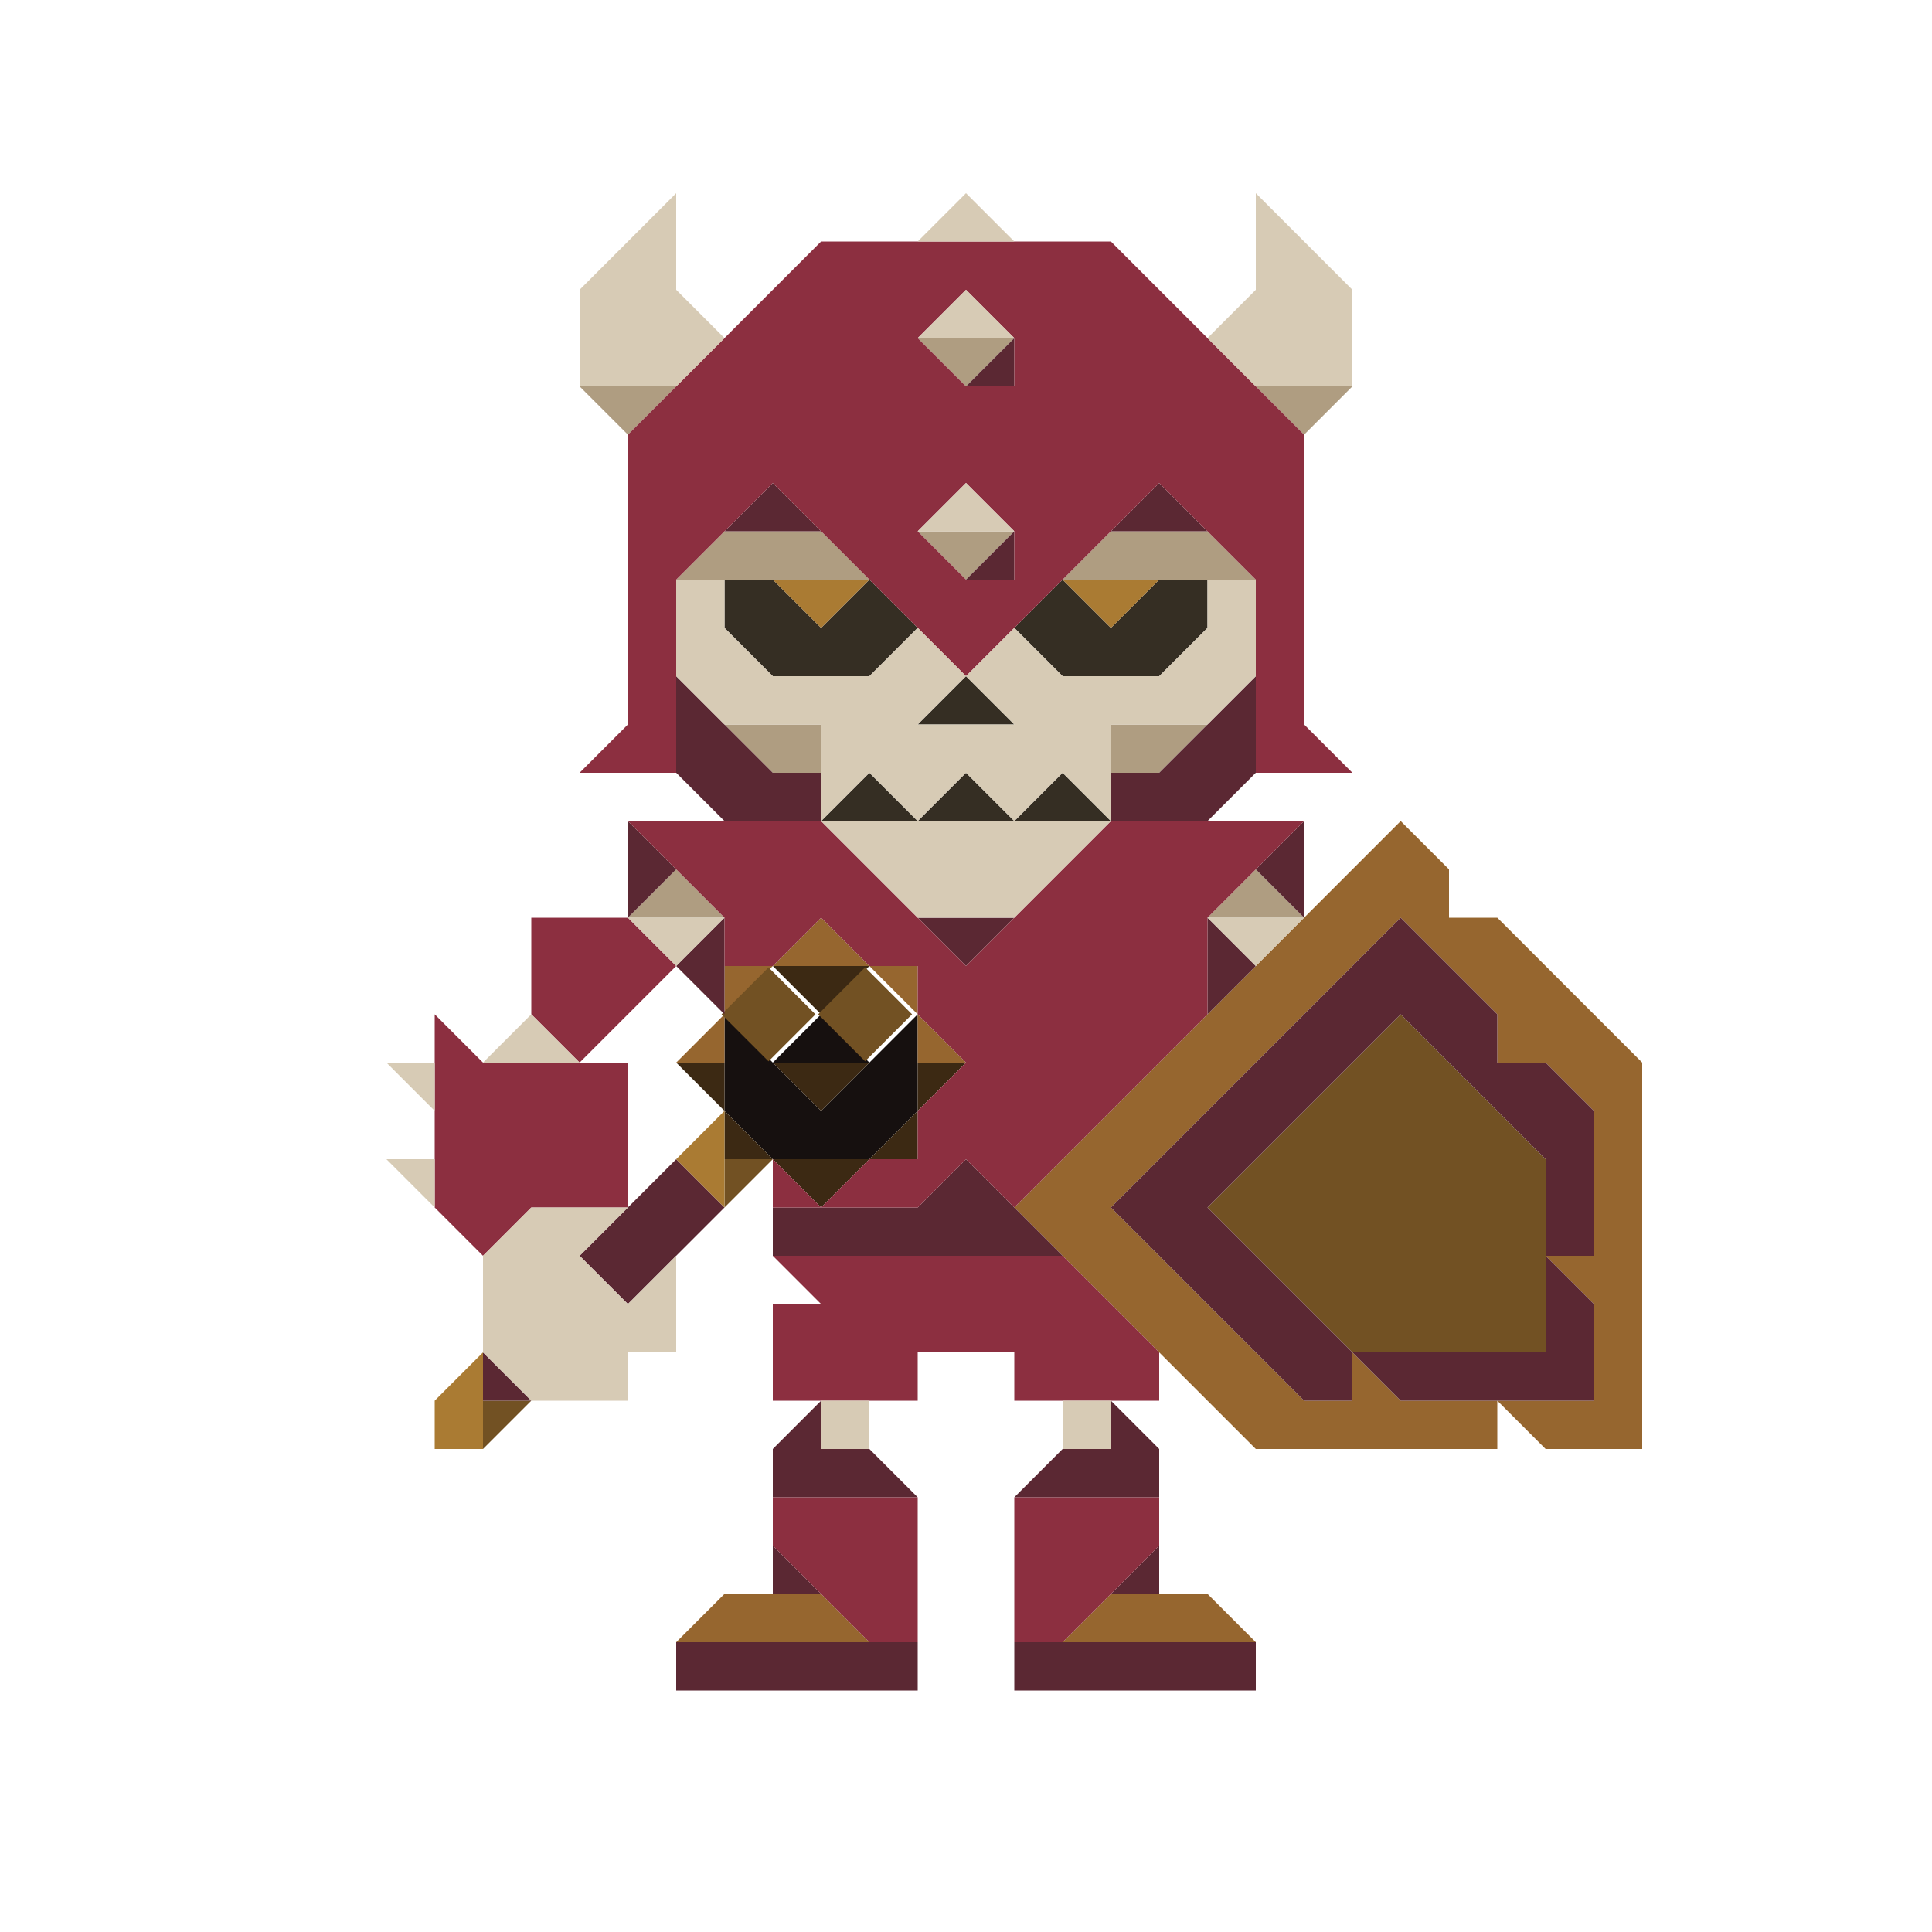
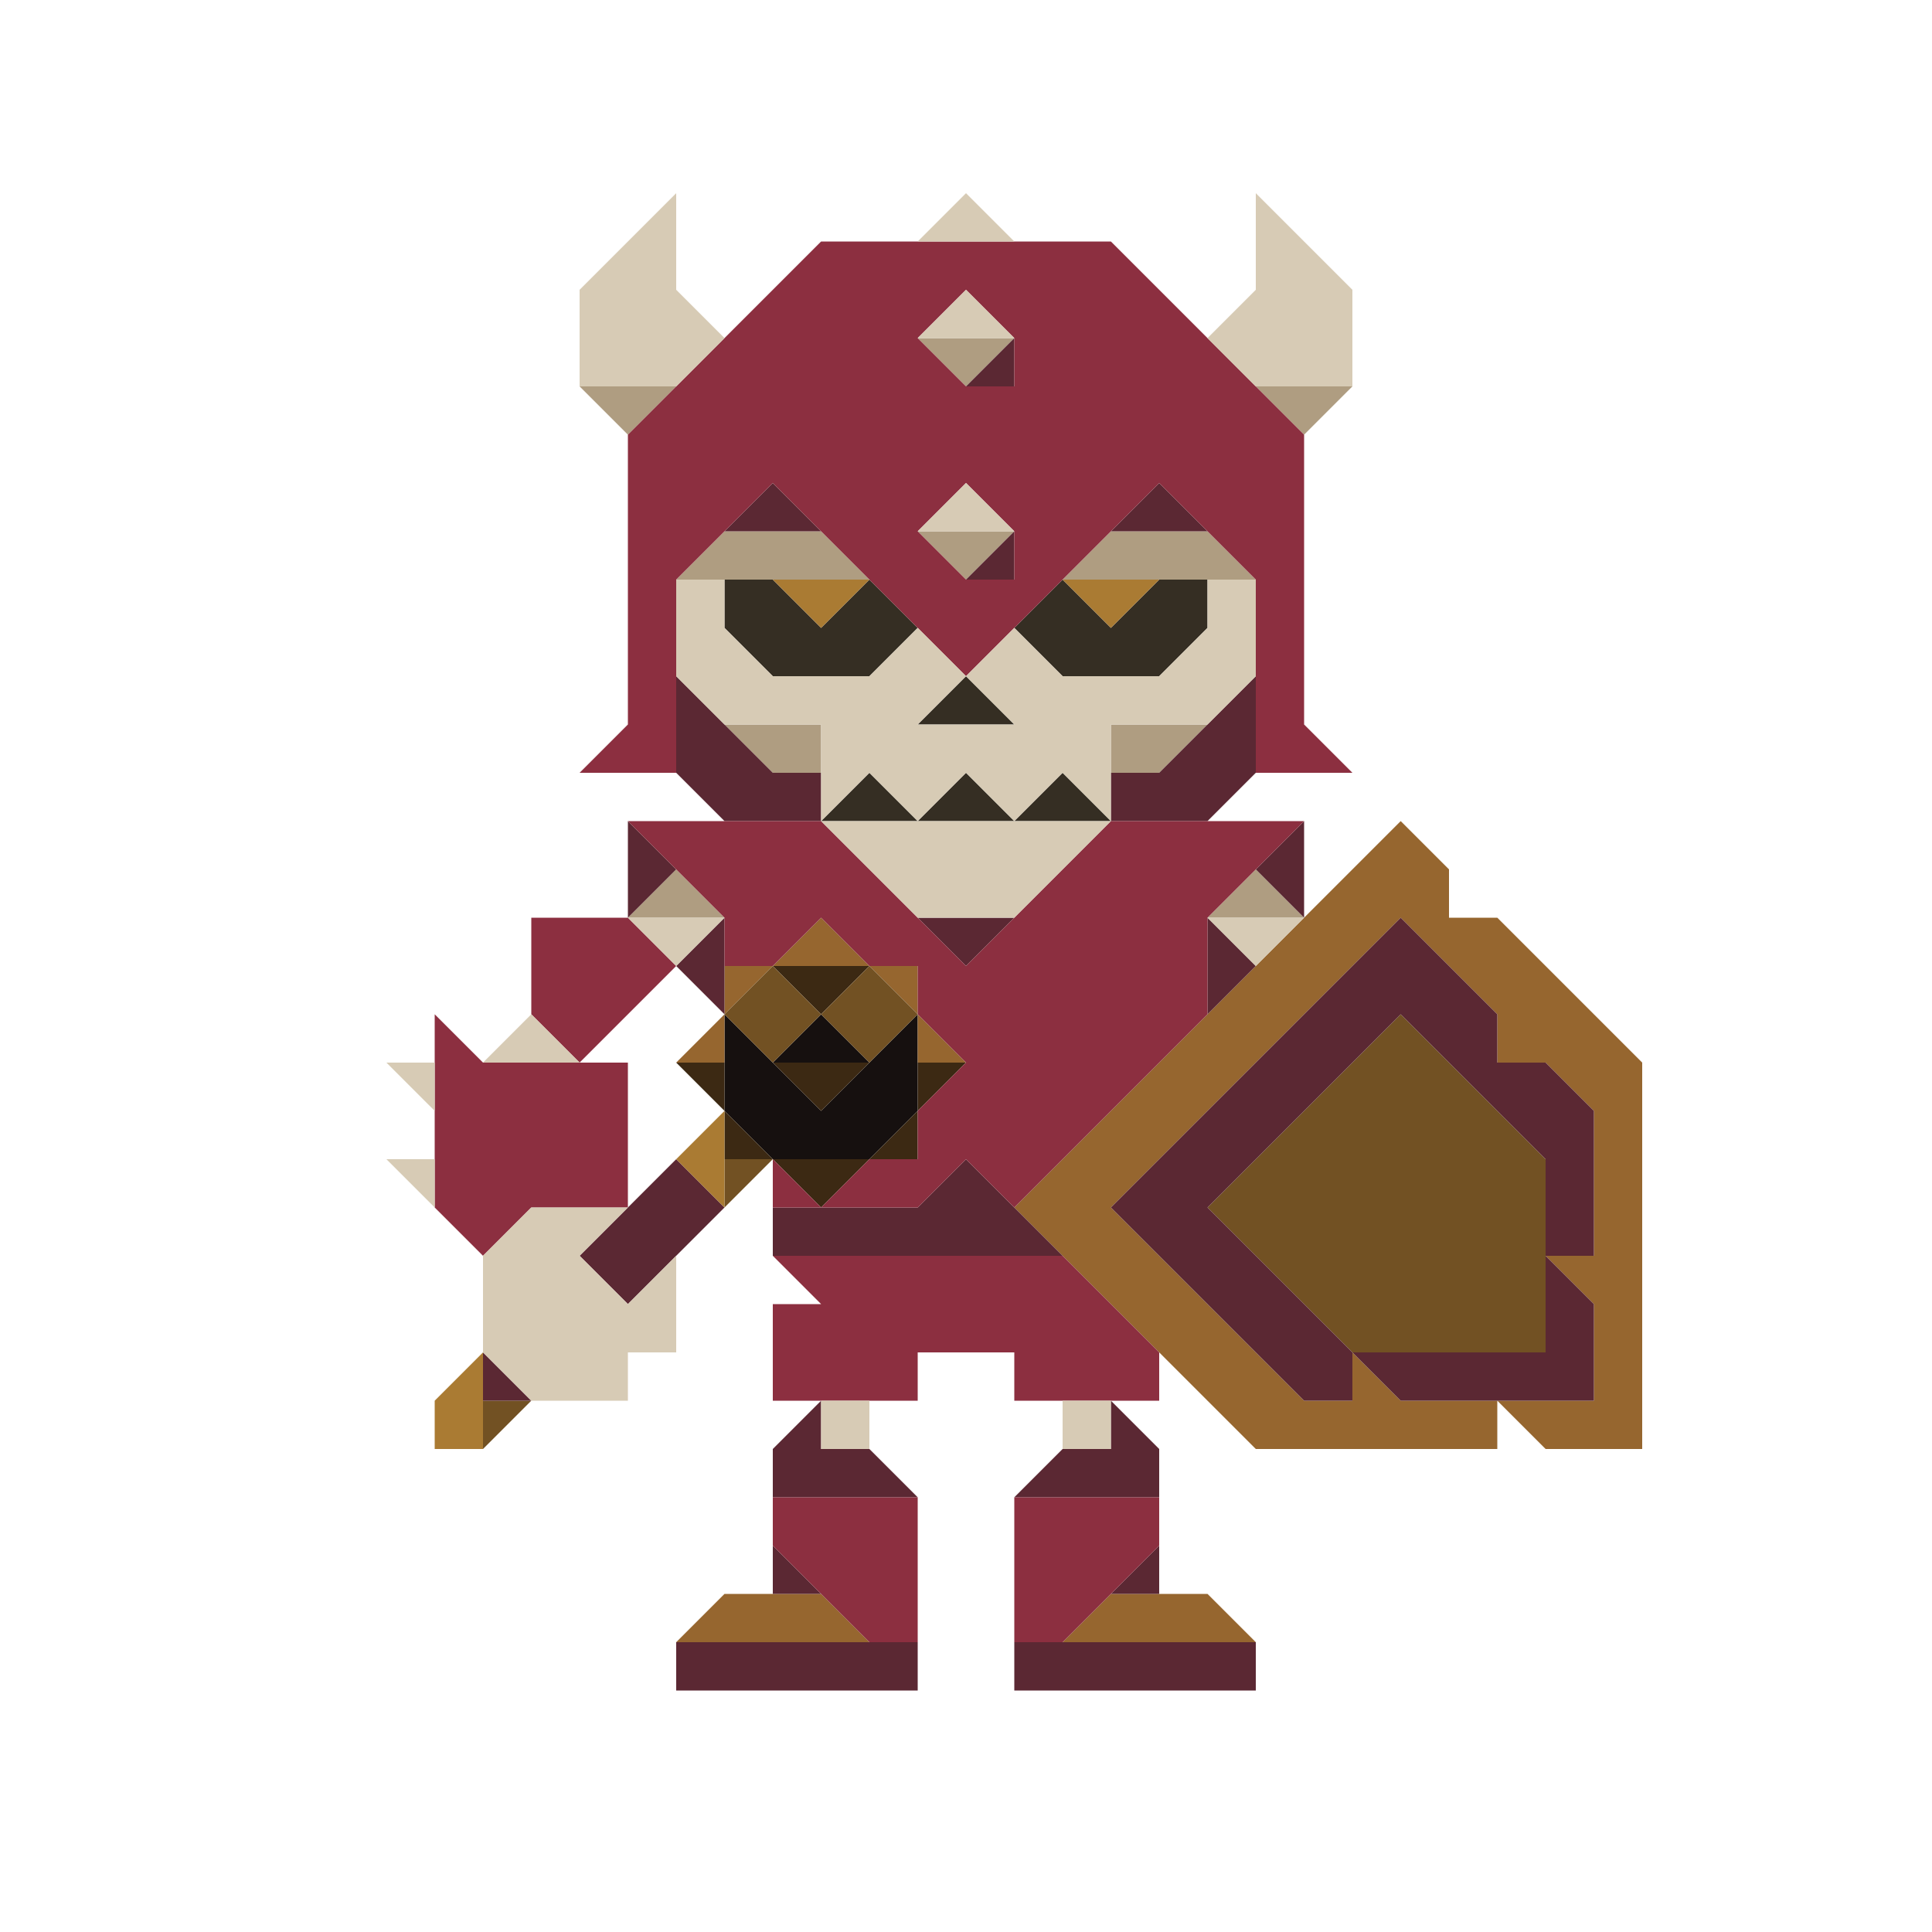
- <svg xmlns="http://www.w3.org/2000/svg" enable-background="new 0 0 32 32" viewBox="0 0 32 32">
-   <g fill="#352e23">
-     <path d="m19.2 9.6-.8.8-.8-.8-.8.8.8.8h1.6l.8-.8v-.8z" />
-     <path d="m16.8 13.6h1.6l-.8-.8z" />
-     <path d="m15.2 13.6h1.6l-.8-.8z" />
-     <path d="m16 12h.8l-.8-.8-.8.8z" />
-     <path d="m13.6 13.6h1.6l-.8-.8z" />
-     <path d="m14.4 11.2.8-.8-.8-.8-.8.8-.8-.8h-.8v.8l.8.8z" />
-   </g>
+ <svg xmlns="http://www.w3.org/2000/svg" enable-background="new 0 0 32 32" height="32" viewBox="0 0 32 32" width="32">
+   <path d="m19.2 9.6-.8.8-.8-.8-.8.8.8.8h1.6l.8-.8v-.8z" fill="#352e23" />
+   <path d="m16.8 13.6h1.6l-.8-.8z" fill="#352e23" />
+   <path d="m15.2 13.6h1.6l-.8-.8z" fill="#352e23" />
+   <path d="m16 12h.8l-.8-.8-.8.8z" fill="#352e23" />
+   <path d="m13.6 13.6h1.6l-.8-.8z" fill="#352e23" />
+   <path d="m14.4 11.2.8-.8-.8-.8-.8.8-.8-.8h-.8v.8l.8.8z" fill="#352e23" />
  <path d="m14.4 17.6-.8.8c-.4-.4-1.2-1.2-1.6-1.6v1.6l.8.8h1.6l.8-.8c0-.4 0-1.2 0-1.6z" fill="#16100f" />
  <path d="m14.4 17.6-.8-.8-.8.8z" fill="#16100f" />
-   <g fill="#3c2913">
-     <path d="m15.2 17.6v.8l.8-.8z" />
-     <path d="m15.2 19.2v-.8l-.8.8z" />
-     <path d="m14.4 16c-.4 0-1.2 0-1.6 0l.8.8z" />
-     <path d="m14.4 17.6c-.4 0-1.2 0-1.6 0l.8.8z" />
-     <path d="m12.8 19.2.8.8.8-.8c-.4 0-1.2 0-1.6 0z" />
-     <path d="m12 19.2h.8l-.8-.8z" />
-     <path d="m11.2 17.6.8.8v-.8z" />
-   </g>
-   <g fill="#96662f">
-     <path d="m26.4 16.8c-.4-.4-1.2-1.2-1.6-1.6h-.8v-.8l-.8-.8c-2.1 2.1-4.3 4.3-6.4 6.4l4 4h4v-.8c-.4 0-1.2 0-1.6 0l-.8-.8v.8h-.8c-1-1-2.2-2.2-3.2-3.2 1.6-1.6 3.2-3.2 4.8-4.8.4.4 1.2 1.2 1.6 1.6v.8h.8l.8.8v2.4h-.8l.8.8v1.6c-.4 0-1.2 0-1.6 0l.8.8h1.6c0-2.1 0-4.3 0-6.4z" />
-     <path d="m19.2 26.4h-.8l-.8.8h3.2l-.8-.8z" />
-     <path d="m15.2 17.6h.8l-.8-.8z" />
-     <path d="m14.4 16 .8.8v-.8z" />
-     <path d="m12.8 16h1.6l-.8-.8z" />
-     <path d="m12.8 26.4h-.8l-.8.8h3.2l-.8-.8z" />
-     <path d="m12 16.8.8-.8h-.8z" />
-     <path d="m12 17.6v-.8l-.8.8z" />
-   </g>
-   <g fill="#af9d81">
-     <path d="m21.6 6.4h-.8l.8.8.8-.8z" />
-     <path d="m20 15.2h1.6l-.8-.8z" />
-     <path d="m19.2 12h-.8v.8h.8l.8-.8z" />
-     <path d="m19.2 9.6h1.6l-.8-.8c-.4 0-1.2 0-1.6 0l-.8.8z" />
-     <path d="m15.2 8.8.8.8.8-.8c-.4 0-1.2 0-1.6 0z" />
-     <path d="m15.2 5.6.8.8.8-.8c-.4 0-1.2 0-1.6 0z" />
-     <path d="m12.8 8.8h-.8l-.8.8h3.2l-.8-.8z" />
-     <path d="m12 12 .8.8h.8v-.8c-.4 0-1.2 0-1.6 0z" />
-     <path d="m10.4 15.2h1.6l-.8-.8z" />
-     <path d="m11.2 6.4c-.4 0-1.2 0-1.6 0l.8.8z" />
-   </g>
-   <g fill="#725123">
-     <path d="m24.8 18.4c-.4-.4-1.2-1.2-1.6-1.6-1 1-2.2 2.2-3.2 3.2l2.4 2.4h3.2c0-1 0-2.2 0-3.2z" />
-     <path d="m13.8 16.2h1.1v1.1h-1.1z" transform="matrix(.7071 -.7071 .7071 .7071 -7.6618 15.1029)" />
-     <path d="m12.2 16.2h1.1v1.1h-1.1z" transform="matrix(.7071 -.7071 .7071 .7071 -8.1305 13.9724)" />
-     <path d="m12 20 .8-.8h-.8z" />
-     <path d="m8 24 .8-.8h-.8z" />
-   </g>
+   <path d="m15.2 17.6v.8l.8-.8z" fill="#3c2913" />
+   <path d="m15.2 19.2v-.8l-.8.8z" fill="#3c2913" />
+   <path d="m14.4 16c-.4 0-1.2 0-1.6 0l.8.8z" fill="#3c2913" />
+   <path d="m14.4 17.6c-.4 0-1.2 0-1.6 0l.8.8z" fill="#3c2913" />
+   <path d="m12.8 19.2.8.8.8-.8c-.4 0-1.2 0-1.6 0z" fill="#3c2913" />
+   <path d="m12 19.2h.8l-.8-.8z" fill="#3c2913" />
+   <path d="m11.2 17.6.8.8v-.8z" fill="#3c2913" />
+   <path d="m26.4 16.8c-.4-.4-1.2-1.2-1.6-1.6h-.8v-.8l-.8-.8c-2.1 2.1-4.3 4.3-6.4 6.4l4 4h4v-.8c-.4 0-1.2 0-1.6 0l-.8-.8v.8h-.8c-1-1-2.2-2.2-3.2-3.2 1.6-1.6 3.2-3.2 4.8-4.8.4.4 1.2 1.2 1.6 1.6v.8h.8l.8.8v2.4h-.8l.8.8v1.6c-.4 0-1.2 0-1.6 0l.8.8h1.6c0-2.1 0-4.3 0-6.4z" fill="#96662f" />
+   <path d="m19.2 26.4h-.8l-.8.8h3.2l-.8-.8z" fill="#96662f" />
+   <path d="m15.2 17.6h.8l-.8-.8z" fill="#96662f" />
+   <path d="m14.4 16 .8.8v-.8z" fill="#96662f" />
+   <path d="m12.8 16h1.6l-.8-.8z" fill="#96662f" />
+   <path d="m12.8 26.4h-.8l-.8.8h3.2l-.8-.8z" fill="#96662f" />
+   <path d="m12 16.8.8-.8h-.8z" fill="#96662f" />
+   <path d="m12 17.6v-.8l-.8.8z" fill="#96662f" />
+   <path d="m21.6 6.4h-.8l.8.8.8-.8z" fill="#af9d81" />
+   <path d="m20 15.2h1.6l-.8-.8z" fill="#af9d81" />
+   <path d="m19.2 12h-.8v.8h.8l.8-.8z" fill="#af9d81" />
+   <path d="m19.2 9.6h1.6l-.8-.8c-.4 0-1.2 0-1.6 0l-.8.8z" fill="#af9d81" />
+   <path d="m15.2 8.8.8.8.8-.8c-.4 0-1.2 0-1.6 0z" fill="#af9d81" />
+   <path d="m15.2 5.6.8.8.8-.8c-.4 0-1.2 0-1.6 0z" fill="#af9d81" />
+   <path d="m12.8 8.8h-.8l-.8.8h3.2l-.8-.8z" fill="#af9d81" />
+   <path d="m12 12 .8.8h.8v-.8c-.4 0-1.2 0-1.6 0z" fill="#af9d81" />
+   <path d="m10.4 15.2h1.6l-.8-.8z" fill="#af9d81" />
+   <path d="m11.2 6.4c-.4 0-1.2 0-1.6 0l.8.8z" fill="#af9d81" />
+   <path d="m24.8 18.4c-.4-.4-1.2-1.2-1.6-1.6-1 1-2.2 2.2-3.2 3.2l2.4 2.4h3.2c0-1 0-2.2 0-3.2z" fill="#725123" />
+   <path d="m13.6 16.8.8-.8.8.8-.8.8z" fill="#725123" />
+   <path d="m12 16.8.8-.8.8.8-.8.8z" fill="#725123" />
+   <path d="m12 20 .8-.8h-.8z" fill="#725123" />
+   <path d="m8 24 .8-.8h-.8z" fill="#725123" />
  <g fill="#5b2833">
    <path d="m25.6 22.4c-1 0-2.2 0-3.2 0l.8.8h3.2c0-.4 0-1.2 0-1.6l-.8-.8z" />
    <path d="m25.6 17.6h-.8v-.8c-.4-.4-1.2-1.2-1.6-1.6-1.6 1.6-3.2 3.2-4.8 4.8l3.2 3.2h.8v-.8c-.7-.7-1.7-1.7-2.4-2.4l3.2-3.2 2.4 2.4v1.6h.8c0-.7 0-1.7 0-2.4z" />
    <path d="m21.6 15.2c0-.4 0-1.2 0-1.6l-.8.8z" />
    <path d="m20 16v.8l.8-.8-.8-.8z" />
    <path d="m19.2 27.2c-.7 0-1.7 0-2.4 0v.8h4v-.8c-.4 0-1.2 0-1.6 0z" />
    <path d="m20 8.8-.8-.8-.8.8z" />
    <path d="m20 13.6.8-.8c0-.4 0-1.2 0-1.6-.4.4-1.2 1.2-1.6 1.6h-.8v.8z" />
    <path d="m19.2 26.4v-.8l-.8.8z" />
    <path d="m16.8 24.8h2.4v-.8l-.8-.8v.8h-.8z" />
    <path d="m17.6 20.8c-.4-.4-1.2-1.2-1.6-1.6l-.8.8c-.7 0-1.7 0-2.4 0v.8z" />
    <path d="m16.8 8.8-.8.8h.8z" />
    <path d="m16.8 5.6-.8.8h.8z" />
    <path d="m16.8 15.2c-.4 0-1.2 0-1.6 0l.8.8z" />
    <path d="m13.6 24v-.8l-.8.8v.8h2.4l-.8-.8z" />
    <path d="m13.6 27.2c-.7 0-1.7 0-2.4 0v.8h4v-.8c-.4 0-1.2 0-1.6 0z" />
    <path d="m13.6 8.8-.8-.8-.8.8z" />
    <path d="m12.8 25.6v.8h.8z" />
    <path d="m12.8 13.6h.8v-.8h-.8c-.4-.4-1.2-1.2-1.6-1.6v1.6l.8.8z" />
    <path d="m12 16.8c0-.4 0-1.2 0-1.6l-.8.8z" />
    <path d="m12 20-.8-.8c-.4.4-1.2 1.2-1.6 1.6l.8.8z" />
    <path d="m10.4 13.6v1.6l.8-.8z" />
    <path d="m8 23.2h.8l-.8-.8z" />
  </g>
-   <g fill="#8c2f40">
-     <path d="m21.6 12c0-1.6 0-3.2 0-4.8-1-1-2.2-2.2-3.2-3.2-1.6 0-3.2 0-4.8 0-1 1-2.2 2.2-3.2 3.2v4.8l-.8.8h1.6c0-1 0-2.2 0-3.2.4-.4 1.2-1.2 1.6-1.6l3.2 3.2 3.2-3.2c.4.4 1.2 1.2 1.6 1.6v3.2h1.6zm-4.8-6.4v.8h-.8l-.8-.8.8-.8zm0 4h-.8l-.8-.8.8-.8.8.8z" />
-     <path d="m20 13.6c-.4 0-1.2 0-1.6 0-.7.7-1.7 1.7-2.4 2.4-.7-.7-1.7-1.7-2.4-2.4-1 0-2.2 0-3.2 0l1.6 1.6v.8h.8l.8-.8.8.8h.8v.8l.8.8-.8.8v.8h-.8l-.8.8h1.6l.8-.8.8.8c1-1 2.2-2.2 3.2-3.2 0-.4 0-1.2 0-1.6.4-.4 1.2-1.2 1.6-1.6-.4 0-1.2 0-1.6 0z" />
-     <path d="m17.6 24.8h-.8v2.4h.8c.4-.4 1.2-1.2 1.6-1.6v-.8c-.4 0-1.2 0-1.6 0z" />
-     <path d="m17.6 20.8c-1.6 0-3.2 0-4.8 0l.8.8h-.8v1.6h2.4v-.8h1.6v.8h2.4v-.8c-.4-.4-1.2-1.2-1.6-1.6z" />
-     <path d="m13.6 24.8h-.8v.8c.4.4 1.2 1.2 1.6 1.6h.8c0-.7 0-1.7 0-2.4-.4 0-1.2 0-1.6 0z" />
-     <path d="m12.8 20h.8l-.8-.8z" />
-     <path d="m9.6 15.2h-.8v1.6l.8.8c.4-.4 1.2-1.2 1.6-1.6l-.8-.8z" />
-     <path d="m8 17.6-.8-.8v3.2l.8.8.8-.8h1.6c0-.7 0-1.7 0-2.4-.7 0-1.7 0-2.4 0z" />
-   </g>
-   <g fill="#aa7b33">
-     <path d="m18.4 9.6h-.8l.8.8.8-.8z" />
-     <path d="m12.8 9.6.8.8.8-.8c-.4 0-1.2 0-1.6 0z" />
-     <path d="m12 20c0-.4 0-1.2 0-1.6l-.8.8z" />
-     <path d="m7.2 24h.8c0-.4 0-1.2 0-1.6l-.8.8z" />
-   </g>
+   <path d="m21.6 12c0-1.6 0-3.2 0-4.8-1-1-2.2-2.2-3.2-3.2-1.6 0-3.2 0-4.8 0-1 1-2.2 2.2-3.2 3.2v4.8l-.8.8h1.6c0-1 0-2.2 0-3.2.4-.4 1.2-1.2 1.6-1.6l3.2 3.2 3.2-3.2c.4.4 1.2 1.2 1.6 1.6v3.2h1.6zm-4.8-6.4v.8h-.8l-.8-.8.8-.8zm0 4h-.8l-.8-.8.8-.8.8.8z" fill="#8c2f40" />
+   <path d="m20 13.6c-.4 0-1.2 0-1.6 0-.7.7-1.7 1.7-2.4 2.4-.7-.7-1.7-1.7-2.4-2.4-1 0-2.2 0-3.2 0l1.6 1.6v.8h.8l.8-.8.8.8h.8v.8l.8.8-.8.8v.8h-.8l-.8.8h1.6l.8-.8.8.8 3.2-3.2c0-.4 0-1.2 0-1.6.4-.4 1.2-1.2 1.6-1.6-.4 0-1.2 0-1.6 0z" fill="#8c2f40" />
+   <path d="m17.6 24.8h-.8v2.4h.8c.4-.4 1.2-1.2 1.6-1.6v-.8c-.4-0-1.2-0-1.6-0z" fill="#8c2f40" />
+   <path d="m17.6 20.8c-1.6 0-3.2 0-4.8 0l.8.8h-.8v1.6h2.4v-.8h1.6v.8h2.4v-.8c-.4-.4-1.2-1.2-1.6-1.6z" fill="#8c2f40" />
+   <path d="m13.6 24.8h-.8v.8c.4.4 1.2 1.2 1.6 1.6h.8c0-.7 0-1.7 0-2.4-.4-0-1.2-0-1.6-0z" fill="#8c2f40" />
+   <path d="m12.8 20h.8l-.8-.8z" fill="#8c2f40" />
+   <path d="m9.6 15.2h-.8v1.6l.8.8c.4-.4 1.2-1.2 1.6-1.6l-.8-.8z" fill="#8c2f40" />
+   <path d="m8 17.6-.8-.8v3.2l.8.8.8-.8h1.6c0-.7 0-1.7 0-2.4-.7 0-1.7 0-2.4-0z" fill="#8c2f40" />
+   <path d="m18.4 9.6h-.8l.8.8.8-.8z" fill="#aa7b33" />
+   <path d="m12.8 9.6.8.8.8-.8c-.4 0-1.2 0-1.6 0z" fill="#aa7b33" />
+   <path d="m12 20c0-.4 0-1.2 0-1.6l-.8.8z" fill="#aa7b33" />
+   <path d="m7.2 24h.8c0-.4 0-1.2 0-1.6l-.8.8z" fill="#aa7b33" />
  <g fill="#d7cbb5">
    <path d="m21.6 4-.8-.8v1.6l-.8.8.8.8h1.6c0-.4 0-1.2 0-1.6z" />
    <path d="m20 15.2.8.8.8-.8c-.4 0-1.2 0-1.6 0z" />
    <path d="m20.8 11.2c0-.4 0-1.2 0-1.6h-.8v.8l-.8.8c-.4 0-1.2 0-1.6 0l-.8-.8-.8.8.8.8c-.4 0-1.2 0-1.6 0l.8-.8-.8-.8-.8.8c-.4 0-1.2 0-1.6 0l-.8-.8v-.8h-.8v1.6l.8.8h1.6v1.6l.8-.8.8.8.8-.8.8.8.8-.8.8.8c0-.4 0-1.2 0-1.6h1.6z" />
    <path d="m17.6 23.2h.8v.8h-.8z" />
    <path d="m16.8 13.6c-1 0-2.2 0-3.2 0l1.6 1.6h1.6c.4-.4 1.2-1.2 1.6-1.6-.4 0-1.2 0-1.6 0z" />
    <path d="m16.8 4-.8-.8-.8.8z" />
    <path d="m16.8 5.6-.8-.8-.8.8z" />
    <path d="m16.8 8.8-.8-.8-.8.8z" />
    <path d="m13.6 23.2h.8v.8h-.8z" />
    <path d="m10.4 15.2.8.8.8-.8c-.4 0-1.2 0-1.6 0z" />
    <path d="m11.2 6.4.8-.8-.8-.8c0-.4 0-1.2 0-1.6-.4.4-1.2 1.2-1.6 1.6v1.6z" />
    <path d="m9.6 20.8.8-.8c-.4 0-1.2 0-1.6 0l-.8.8v1.6l.8.8h1.6v-.8h.8c0-.4 0-1.2 0-1.6l-.8.8z" />
    <path d="m9.6 17.6-.8-.8-.8.8z" />
    <path d="m7.2 20v-.8h-.8z" />
    <path d="m7.2 18.4v-.8h-.8z" />
  </g>
</svg>
